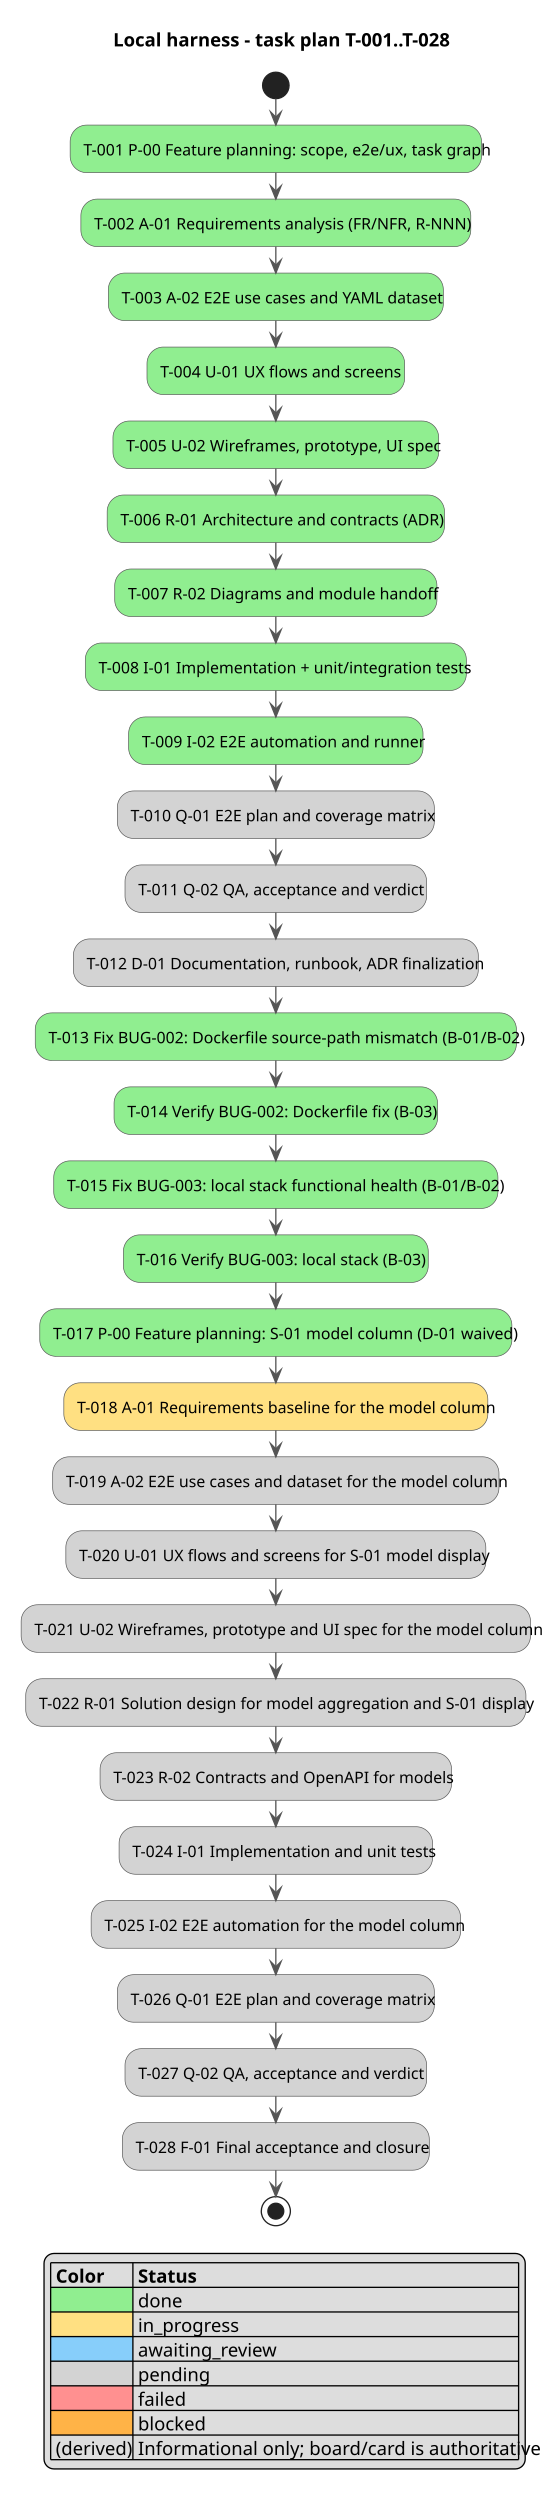
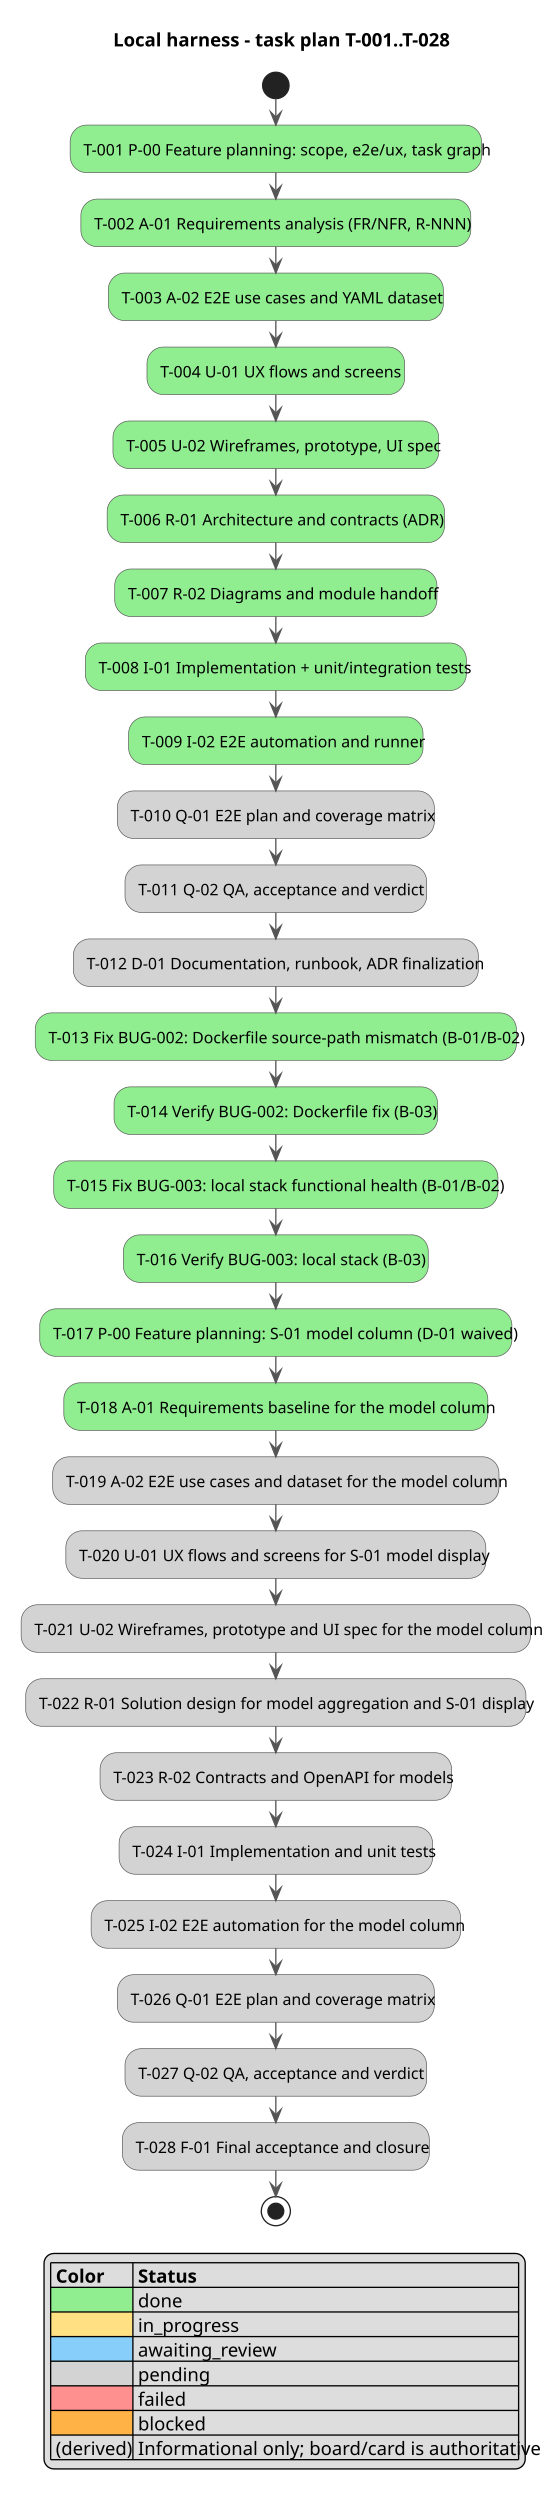
<svg xmlns="http://www.w3.org/2000/svg" version="1.1" data-diagram-type="ACTIVITY" style="width:421px;height:1891px;background:#FFFFFF;" width="421px" height="1891px" viewBox="0 0 421 1891" zoomAndPan="magnify" preserveAspectRatio="none" contentStyleType="text/css">
  <defs />
  <g font-family="sans-serif" lengthAdjust="spacing">
    <g class="title" data-source-line="5">
      <text x="85.599" y="35.107" fill="#000" font-size="14" textLength="248.076" font-weight="700" font-family="Segoe UI">Local harness - task plan T-001..T-028</text>
    </g>
    <ellipse cx="208.637" cy="64.621" rx="10" ry="10" fill="#222" style="stroke:#222;stroke-width:1;" />
    <rect x="53.072" y="94.621" width="311.129" height="35.961" fill="#90EE90" style="stroke:#555;stroke-width:0.5;" rx="12.5" ry="12.5" />
    <text x="63.072" y="117.57" fill="#000" font-size="12" textLength="291.129" font-family="Segoe UI">T-001 P-00 Feature planning: scope, e2e/ux, task graph</text>
    <rect x="61.182" y="150.582" width="294.91" height="35.961" fill="#90EE90" style="stroke:#555;stroke-width:0.5;" rx="12.5" ry="12.5" />
    <text x="71.182" y="173.531" fill="#000" font-size="12" textLength="274.91" font-family="Segoe UI">T-002 A-01 Requirements analysis (FR/NFR, R-NNN)</text>
    <rect x="81.941" y="206.543" width="253.391" height="35.961" fill="#90EE90" style="stroke:#555;stroke-width:0.5;" rx="12.5" ry="12.5" />
    <text x="91.941" y="229.492" fill="#000" font-size="12" textLength="233.391" font-family="Segoe UI">T-003 A-02 E2E use cases and YAML dataset</text>
    <rect x="111.191" y="262.504" width="194.891" height="35.961" fill="#90EE90" style="stroke:#555;stroke-width:0.5;" rx="12.5" ry="12.5" />
    <text x="121.191" y="285.453" fill="#000" font-size="12" textLength="174.891" font-family="Segoe UI">T-004 U-01 UX flows and screens</text>
    <rect x="85.451" y="318.465" width="246.371" height="35.961" fill="#90EE90" style="stroke:#555;stroke-width:0.5;" rx="12.5" ry="12.5" />
    <text x="95.451" y="341.414" fill="#000" font-size="12" textLength="226.371" font-family="Segoe UI">T-005 U-02 Wireframes, prototype, UI spec</text>
    <rect x="81.071" y="374.426" width="255.131" height="35.961" fill="#90EE90" style="stroke:#555;stroke-width:0.5;" rx="12.5" ry="12.5" />
    <text x="91.071" y="397.375" fill="#000" font-size="12" textLength="235.131" font-family="Segoe UI">T-006 R-01 Architecture and contracts (ADR)</text>
    <rect x="86.784" y="430.387" width="243.705" height="35.961" fill="#90EE90" style="stroke:#555;stroke-width:0.5;" rx="12.5" ry="12.5" />
    <text x="96.784" y="453.336" fill="#000" font-size="12" textLength="223.705" font-family="Segoe UI">T-007 R-02 Diagrams and module handoff</text>
    <rect x="64.536" y="486.348" width="288.201" height="35.961" fill="#90EE90" style="stroke:#555;stroke-width:0.5;" rx="12.5" ry="12.5" />
    <text x="74.536" y="509.297" fill="#000" font-size="12" textLength="268.201" font-family="Segoe UI">T-008 I-01 Implementation + unit/integration tests</text>
    <rect x="97.311" y="542.309" width="222.652" height="35.961" fill="#90EE90" style="stroke:#555;stroke-width:0.5;" rx="12.5" ry="12.5" />
    <text x="107.311" y="565.258" fill="#000" font-size="12" textLength="202.652" font-family="Segoe UI">T-009 I-02 E2E automation and runner</text>
    <rect x="88.768" y="598.27" width="239.738" height="35.961" fill="#D3D3D3" style="stroke:#555;stroke-width:0.5;" rx="12.5" ry="12.5" />
    <text x="98.768" y="621.219" fill="#000" font-size="12" textLength="219.738" font-family="Segoe UI">T-010 Q-01 E2E plan and coverage matrix</text>
    <rect x="94.565" y="654.23" width="228.143" height="35.961" fill="#D3D3D3" style="stroke:#555;stroke-width:0.5;" rx="12.5" ry="12.5" />
    <text x="104.565" y="677.18" fill="#000" font-size="12" textLength="208.143" font-family="Segoe UI">T-011 Q-02 QA, acceptance and verdict</text>
    <rect x="55.489" y="710.191" width="306.295" height="35.961" fill="#D3D3D3" style="stroke:#555;stroke-width:0.5;" rx="12.5" ry="12.5" />
    <text x="65.489" y="733.141" fill="#000" font-size="12" textLength="286.295" font-family="Segoe UI">T-012 D-01 Documentation, runbook, ADR finalization</text>
    <rect x="26.667" y="766.152" width="363.939" height="35.961" fill="#90EE90" style="stroke:#555;stroke-width:0.5;" rx="12.5" ry="12.5" />
    <text x="36.667" y="789.102" fill="#000" font-size="12" textLength="343.939" font-family="Segoe UI">T-013 Fix BUG-002: Dockerfile source-path mismatch (B-01/B-02)</text>
    <rect x="86.271" y="822.113" width="244.73" height="35.961" fill="#90EE90" style="stroke:#555;stroke-width:0.5;" rx="12.5" ry="12.5" />
    <text x="96.271" y="845.063" fill="#000" font-size="12" textLength="224.73" font-family="Segoe UI">T-014 Verify BUG-002: Dockerfile fix (B-03)</text>
    <rect x="40.65" y="878.074" width="335.973" height="35.961" fill="#90EE90" style="stroke:#555;stroke-width:0.5;" rx="12.5" ry="12.5" />
    <text x="50.65" y="901.023" fill="#000" font-size="12" textLength="315.973" font-family="Segoe UI">T-015 Fix BUG-003: local stack functional health (B-01/B-02)</text>
    <rect x="93.347" y="934.035" width="230.58" height="35.961" fill="#90EE90" style="stroke:#555;stroke-width:0.5;" rx="12.5" ry="12.5" />
    <text x="103.347" y="956.984" fill="#000" font-size="12" textLength="210.58" font-family="Segoe UI">T-016 Verify BUG-003: local stack (B-03)</text>
    <rect x="30.089" y="989.996" width="357.096" height="35.961" fill="#90EE90" style="stroke:#555;stroke-width:0.5;" rx="12.5" ry="12.5" />
    <text x="40.089" y="1012.945" fill="#000" font-size="12" textLength="337.096" font-family="Segoe UI">T-017 P-00 Feature planning: S-01 model column (D-01 waived)</text>
-     <rect x="48.279" y="1045.957" width="320.715" height="35.961" fill="#FFE082" style="stroke:#555;stroke-width:0.5;" rx="12.5" ry="12.5" />
+     <rect x="48.279" y="1045.957" width="320.715" height="35.961" fill="#90EE90" style="stroke:#555;stroke-width:0.5;" rx="12.5" ry="12.5" />
    <text x="58.279" y="1068.906" fill="#000" font-size="12" textLength="300.715" font-family="Segoe UI">T-018 A-01 Requirements baseline for the model column</text>
    <rect x="39.856" y="1101.918" width="337.561" height="35.961" fill="#D3D3D3" style="stroke:#555;stroke-width:0.5;" rx="12.5" ry="12.5" />
    <text x="49.856" y="1124.867" fill="#000" font-size="12" textLength="317.561" font-family="Segoe UI">T-019 A-02 E2E use cases and dataset for the model column</text>
    <rect x="49.806" y="1157.879" width="317.662" height="35.961" fill="#D3D3D3" style="stroke:#555;stroke-width:0.5;" rx="12.5" ry="12.5" />
    <text x="59.806" y="1180.828" fill="#000" font-size="12" textLength="297.662" font-family="Segoe UI">T-020 U-01 UX flows and screens for S-01 model display</text>
    <rect x="16" y="1213.84" width="385.273" height="35.961" fill="#D3D3D3" style="stroke:#555;stroke-width:0.5;" rx="12.5" ry="12.5" />
    <text x="26" y="1236.789" fill="#000" font-size="12" textLength="365.273" font-family="Segoe UI">T-021 U-02 Wireframes, prototype and UI spec for the model column</text>
    <rect x="19.475" y="1269.801" width="378.324" height="35.961" fill="#D3D3D3" style="stroke:#555;stroke-width:0.5;" rx="12.5" ry="12.5" />
    <text x="29.475" y="1292.75" fill="#000" font-size="12" textLength="358.324" font-family="Segoe UI">T-022 R-01 Solution design for model aggregation and S-01 display</text>
    <rect x="75.698" y="1325.762" width="265.877" height="35.961" fill="#D3D3D3" style="stroke:#555;stroke-width:0.5;" rx="12.5" ry="12.5" />
    <text x="85.698" y="1348.711" fill="#000" font-size="12" textLength="245.877" font-family="Segoe UI">T-023 R-02 Contracts and OpenAPI for models</text>
    <rect x="90.086" y="1381.723" width="237.102" height="35.961" fill="#D3D3D3" style="stroke:#555;stroke-width:0.5;" rx="12.5" ry="12.5" />
    <text x="100.086" y="1404.672" fill="#000" font-size="12" textLength="217.102" font-family="Segoe UI">T-024 I-01 Implementation and unit tests</text>
    <rect x="68.948" y="1437.684" width="279.377" height="35.961" fill="#D3D3D3" style="stroke:#555;stroke-width:0.5;" rx="12.5" ry="12.5" />
    <text x="78.948" y="1460.633" fill="#000" font-size="12" textLength="259.377" font-family="Segoe UI">T-025 I-02 E2E automation for the model column</text>
    <rect x="88.768" y="1493.645" width="239.738" height="35.961" fill="#D3D3D3" style="stroke:#555;stroke-width:0.5;" rx="12.5" ry="12.5" />
    <text x="98.768" y="1516.594" fill="#000" font-size="12" textLength="219.738" font-family="Segoe UI">T-026 Q-01 E2E plan and coverage matrix</text>
    <rect x="94.565" y="1549.605" width="228.143" height="35.961" fill="#D3D3D3" style="stroke:#555;stroke-width:0.5;" rx="12.5" ry="12.5" />
    <text x="104.565" y="1572.555" fill="#000" font-size="12" textLength="208.143" font-family="Segoe UI">T-027 Q-02 QA, acceptance and verdict</text>
    <rect x="92.553" y="1605.566" width="232.168" height="35.961" fill="#D3D3D3" style="stroke:#555;stroke-width:0.5;" rx="12.5" ry="12.5" />
    <text x="102.553" y="1628.516" fill="#000" font-size="12" textLength="212.168" font-family="Segoe UI">T-028 F-01 Final acceptance and closure</text>
    <ellipse cx="208.637" cy="1672.527" rx="11" ry="11" fill="none" style="stroke:#222;stroke-width:1;" />
    <ellipse cx="208.637" cy="1672.527" rx="6" ry="6" fill="#222" style="stroke:#222;stroke-width:1;" />
    <line x1="208.637" y1="74.621" x2="208.637" y2="94.621" style="stroke:#555;stroke-width:1;" />
    <polygon points="204.637,84.621,208.637,94.621,212.637,84.621,208.637,88.621" fill="#555" style="stroke:#555;stroke-width:1;stroke-linejoin:miter;stroke-miterlimit:10;" />
    <line x1="208.637" y1="130.582" x2="208.637" y2="150.582" style="stroke:#555;stroke-width:1;" />
    <polygon points="204.637,140.582,208.637,150.582,212.637,140.582,208.637,144.582" fill="#555" style="stroke:#555;stroke-width:1;stroke-linejoin:miter;stroke-miterlimit:10;" />
    <line x1="208.637" y1="186.543" x2="208.637" y2="206.543" style="stroke:#555;stroke-width:1;" />
    <polygon points="204.637,196.543,208.637,206.543,212.637,196.543,208.637,200.543" fill="#555" style="stroke:#555;stroke-width:1;stroke-linejoin:miter;stroke-miterlimit:10;" />
    <line x1="208.637" y1="242.504" x2="208.637" y2="262.504" style="stroke:#555;stroke-width:1;" />
    <polygon points="204.637,252.504,208.637,262.504,212.637,252.504,208.637,256.504" fill="#555" style="stroke:#555;stroke-width:1;stroke-linejoin:miter;stroke-miterlimit:10;" />
    <line x1="208.637" y1="298.465" x2="208.637" y2="318.465" style="stroke:#555;stroke-width:1;" />
    <polygon points="204.637,308.465,208.637,318.465,212.637,308.465,208.637,312.465" fill="#555" style="stroke:#555;stroke-width:1;stroke-linejoin:miter;stroke-miterlimit:10;" />
    <line x1="208.637" y1="354.426" x2="208.637" y2="374.426" style="stroke:#555;stroke-width:1;" />
    <polygon points="204.637,364.426,208.637,374.426,212.637,364.426,208.637,368.426" fill="#555" style="stroke:#555;stroke-width:1;stroke-linejoin:miter;stroke-miterlimit:10;" />
    <line x1="208.637" y1="410.387" x2="208.637" y2="430.387" style="stroke:#555;stroke-width:1;" />
    <polygon points="204.637,420.387,208.637,430.387,212.637,420.387,208.637,424.387" fill="#555" style="stroke:#555;stroke-width:1;stroke-linejoin:miter;stroke-miterlimit:10;" />
    <line x1="208.637" y1="466.348" x2="208.637" y2="486.348" style="stroke:#555;stroke-width:1;" />
    <polygon points="204.637,476.348,208.637,486.348,212.637,476.348,208.637,480.348" fill="#555" style="stroke:#555;stroke-width:1;stroke-linejoin:miter;stroke-miterlimit:10;" />
    <line x1="208.637" y1="522.309" x2="208.637" y2="542.309" style="stroke:#555;stroke-width:1;" />
    <polygon points="204.637,532.309,208.637,542.309,212.637,532.309,208.637,536.309" fill="#555" style="stroke:#555;stroke-width:1;stroke-linejoin:miter;stroke-miterlimit:10;" />
    <line x1="208.637" y1="578.27" x2="208.637" y2="598.27" style="stroke:#555;stroke-width:1;" />
    <polygon points="204.637,588.27,208.637,598.27,212.637,588.27,208.637,592.27" fill="#555" style="stroke:#555;stroke-width:1;stroke-linejoin:miter;stroke-miterlimit:10;" />
    <line x1="208.637" y1="634.23" x2="208.637" y2="654.23" style="stroke:#555;stroke-width:1;" />
    <polygon points="204.637,644.23,208.637,654.23,212.637,644.23,208.637,648.23" fill="#555" style="stroke:#555;stroke-width:1;stroke-linejoin:miter;stroke-miterlimit:10;" />
    <line x1="208.637" y1="690.191" x2="208.637" y2="710.191" style="stroke:#555;stroke-width:1;" />
    <polygon points="204.637,700.191,208.637,710.191,212.637,700.191,208.637,704.191" fill="#555" style="stroke:#555;stroke-width:1;stroke-linejoin:miter;stroke-miterlimit:10;" />
    <line x1="208.637" y1="746.152" x2="208.637" y2="766.152" style="stroke:#555;stroke-width:1;" />
    <polygon points="204.637,756.152,208.637,766.152,212.637,756.152,208.637,760.152" fill="#555" style="stroke:#555;stroke-width:1;stroke-linejoin:miter;stroke-miterlimit:10;" />
    <line x1="208.637" y1="802.113" x2="208.637" y2="822.113" style="stroke:#555;stroke-width:1;" />
    <polygon points="204.637,812.113,208.637,822.113,212.637,812.113,208.637,816.113" fill="#555" style="stroke:#555;stroke-width:1;stroke-linejoin:miter;stroke-miterlimit:10;" />
    <line x1="208.637" y1="858.074" x2="208.637" y2="878.074" style="stroke:#555;stroke-width:1;" />
    <polygon points="204.637,868.074,208.637,878.074,212.637,868.074,208.637,872.074" fill="#555" style="stroke:#555;stroke-width:1;stroke-linejoin:miter;stroke-miterlimit:10;" />
    <line x1="208.637" y1="914.035" x2="208.637" y2="934.035" style="stroke:#555;stroke-width:1;" />
    <polygon points="204.637,924.035,208.637,934.035,212.637,924.035,208.637,928.035" fill="#555" style="stroke:#555;stroke-width:1;stroke-linejoin:miter;stroke-miterlimit:10;" />
    <line x1="208.637" y1="969.996" x2="208.637" y2="989.996" style="stroke:#555;stroke-width:1;" />
    <polygon points="204.637,979.996,208.637,989.996,212.637,979.996,208.637,983.996" fill="#555" style="stroke:#555;stroke-width:1;stroke-linejoin:miter;stroke-miterlimit:10;" />
    <line x1="208.637" y1="1025.957" x2="208.637" y2="1045.957" style="stroke:#555;stroke-width:1;" />
    <polygon points="204.637,1035.957,208.637,1045.957,212.637,1035.957,208.637,1039.957" fill="#555" style="stroke:#555;stroke-width:1;stroke-linejoin:miter;stroke-miterlimit:10;" />
    <line x1="208.637" y1="1081.918" x2="208.637" y2="1101.918" style="stroke:#555;stroke-width:1;" />
    <polygon points="204.637,1091.918,208.637,1101.918,212.637,1091.918,208.637,1095.918" fill="#555" style="stroke:#555;stroke-width:1;stroke-linejoin:miter;stroke-miterlimit:10;" />
    <line x1="208.637" y1="1137.879" x2="208.637" y2="1157.879" style="stroke:#555;stroke-width:1;" />
    <polygon points="204.637,1147.879,208.637,1157.879,212.637,1147.879,208.637,1151.879" fill="#555" style="stroke:#555;stroke-width:1;stroke-linejoin:miter;stroke-miterlimit:10;" />
    <line x1="208.637" y1="1193.84" x2="208.637" y2="1213.84" style="stroke:#555;stroke-width:1;" />
    <polygon points="204.637,1203.84,208.637,1213.84,212.637,1203.84,208.637,1207.84" fill="#555" style="stroke:#555;stroke-width:1;stroke-linejoin:miter;stroke-miterlimit:10;" />
    <line x1="208.637" y1="1249.801" x2="208.637" y2="1269.801" style="stroke:#555;stroke-width:1;" />
    <polygon points="204.637,1259.801,208.637,1269.801,212.637,1259.801,208.637,1263.801" fill="#555" style="stroke:#555;stroke-width:1;stroke-linejoin:miter;stroke-miterlimit:10;" />
    <line x1="208.637" y1="1305.762" x2="208.637" y2="1325.762" style="stroke:#555;stroke-width:1;" />
    <polygon points="204.637,1315.762,208.637,1325.762,212.637,1315.762,208.637,1319.762" fill="#555" style="stroke:#555;stroke-width:1;stroke-linejoin:miter;stroke-miterlimit:10;" />
    <line x1="208.637" y1="1361.723" x2="208.637" y2="1381.723" style="stroke:#555;stroke-width:1;" />
    <polygon points="204.637,1371.723,208.637,1381.723,212.637,1371.723,208.637,1375.723" fill="#555" style="stroke:#555;stroke-width:1;stroke-linejoin:miter;stroke-miterlimit:10;" />
    <line x1="208.637" y1="1417.684" x2="208.637" y2="1437.684" style="stroke:#555;stroke-width:1;" />
    <polygon points="204.637,1427.684,208.637,1437.684,212.637,1427.684,208.637,1431.684" fill="#555" style="stroke:#555;stroke-width:1;stroke-linejoin:miter;stroke-miterlimit:10;" />
    <line x1="208.637" y1="1473.645" x2="208.637" y2="1493.645" style="stroke:#555;stroke-width:1;" />
    <polygon points="204.637,1483.645,208.637,1493.645,212.637,1483.645,208.637,1487.645" fill="#555" style="stroke:#555;stroke-width:1;stroke-linejoin:miter;stroke-miterlimit:10;" />
    <line x1="208.637" y1="1529.605" x2="208.637" y2="1549.605" style="stroke:#555;stroke-width:1;" />
    <polygon points="204.637,1539.605,208.637,1549.605,212.637,1539.605,208.637,1543.605" fill="#555" style="stroke:#555;stroke-width:1;stroke-linejoin:miter;stroke-miterlimit:10;" />
    <line x1="208.637" y1="1585.566" x2="208.637" y2="1605.566" style="stroke:#555;stroke-width:1;" />
    <polygon points="204.637,1595.566,208.637,1605.566,212.637,1595.566,208.637,1599.566" fill="#555" style="stroke:#555;stroke-width:1;stroke-linejoin:miter;stroke-miterlimit:10;" />
    <line x1="208.637" y1="1641.527" x2="208.637" y2="1661.527" style="stroke:#555;stroke-width:1;" />
    <polygon points="204.637,1651.527,208.637,1661.527,212.637,1651.527,208.637,1655.527" fill="#555" style="stroke:#555;stroke-width:1;stroke-linejoin:miter;stroke-miterlimit:10;" />
    <g class="legend" data-source-line="38">
      <rect x="33.309" y="1704.527" width="363.965" height="162.969" fill="#DDD" style="stroke:#000;stroke-width:1;" rx="7.5" ry="7.5" />
      <text x="42.171" y="1726.635" fill="#000" font-size="14" textLength="35.403" font-weight="700" font-family="Segoe UI">Color</text>
      <text x="104.385" y="1726.635" fill="#000" font-size="14" textLength="40.906" font-weight="700" font-family="Segoe UI">Status</text>
      <rect x="38.309" y="1730.148" width="62.214" height="18.621" fill="#90EE90" style="stroke:none;" />
      <text x="38.309" y="1745.256" fill="#000" font-size="14" font-family="Segoe UI"> </text>
      <text x="104.357" y="1745.256" fill="#000" font-size="14" textLength="31.691" font-family="Segoe UI">done</text>
      <rect x="38.309" y="1748.77" width="62.214" height="18.621" fill="#FFE082" style="stroke:none;" />
      <text x="38.309" y="1763.877" fill="#000" font-size="14" font-family="Segoe UI"> </text>
      <text x="104.357" y="1763.877" fill="#000" font-size="14" textLength="70.738" font-family="Segoe UI">in_progress</text>
      <rect x="38.309" y="1767.391" width="62.214" height="18.621" fill="#87CEFA" style="stroke:none;" />
      <text x="38.309" y="1782.498" fill="#000" font-size="14" font-family="Segoe UI"> </text>
      <text x="104.357" y="1782.498" fill="#000" font-size="14" textLength="97.59" font-family="Segoe UI">awaiting_review</text>
      <rect x="38.309" y="1786.012" width="62.214" height="18.621" fill="#D3D3D3" style="stroke:none;" />
      <text x="38.309" y="1801.119" fill="#000" font-size="14" font-family="Segoe UI"> </text>
      <text x="104.357" y="1801.119" fill="#000" font-size="14" textLength="51.276" font-family="Segoe UI">pending</text>
      <rect x="38.309" y="1804.633" width="62.214" height="18.621" fill="#FF9090" style="stroke:none;" />
      <text x="38.309" y="1819.74" fill="#000" font-size="14" font-family="Segoe UI"> </text>
      <text x="104.357" y="1819.74" fill="#000" font-size="14" textLength="33.852" font-family="Segoe UI">failed</text>
      <rect x="38.309" y="1823.254" width="62.214" height="18.621" fill="#FFB347" style="stroke:none;" />
      <text x="38.309" y="1838.361" fill="#000" font-size="14" font-family="Segoe UI"> </text>
      <text x="104.357" y="1838.361" fill="#000" font-size="14" textLength="48.815" font-family="Segoe UI">blocked</text>
      <text x="42.144" y="1856.982" fill="#000" font-size="14" textLength="54.544" font-family="Segoe UI">(derived)</text>
      <text x="104.357" y="1856.982" fill="#000" font-size="14" textLength="284.081" font-family="Segoe UI">Informational only; board/card is authoritative</text>
      <line x1="38.309" y1="1711.527" x2="392.273" y2="1711.527" style="stroke:#000;stroke-width:1;" />
      <line x1="38.309" y1="1730.148" x2="392.273" y2="1730.148" style="stroke:#000;stroke-width:1;" />
      <line x1="38.309" y1="1748.77" x2="392.273" y2="1748.77" style="stroke:#000;stroke-width:1;" />
      <line x1="38.309" y1="1767.391" x2="392.273" y2="1767.391" style="stroke:#000;stroke-width:1;" />
      <line x1="38.309" y1="1786.012" x2="392.273" y2="1786.012" style="stroke:#000;stroke-width:1;" />
      <line x1="38.309" y1="1804.633" x2="392.273" y2="1804.633" style="stroke:#000;stroke-width:1;" />
      <line x1="38.309" y1="1823.254" x2="392.273" y2="1823.254" style="stroke:#000;stroke-width:1;" />
      <line x1="38.309" y1="1841.875" x2="392.273" y2="1841.875" style="stroke:#000;stroke-width:1;" />
      <line x1="38.309" y1="1860.496" x2="392.273" y2="1860.496" style="stroke:#000;stroke-width:1;" />
      <line x1="38.309" y1="1711.527" x2="38.309" y2="1860.496" style="stroke:#000;stroke-width:1;" />
      <line x1="100.522" y1="1711.527" x2="100.522" y2="1860.496" style="stroke:#000;stroke-width:1;" />
      <line x1="392.273" y1="1711.527" x2="392.273" y2="1860.496" style="stroke:#000;stroke-width:1;" />
    </g>
  </g>
</svg>
